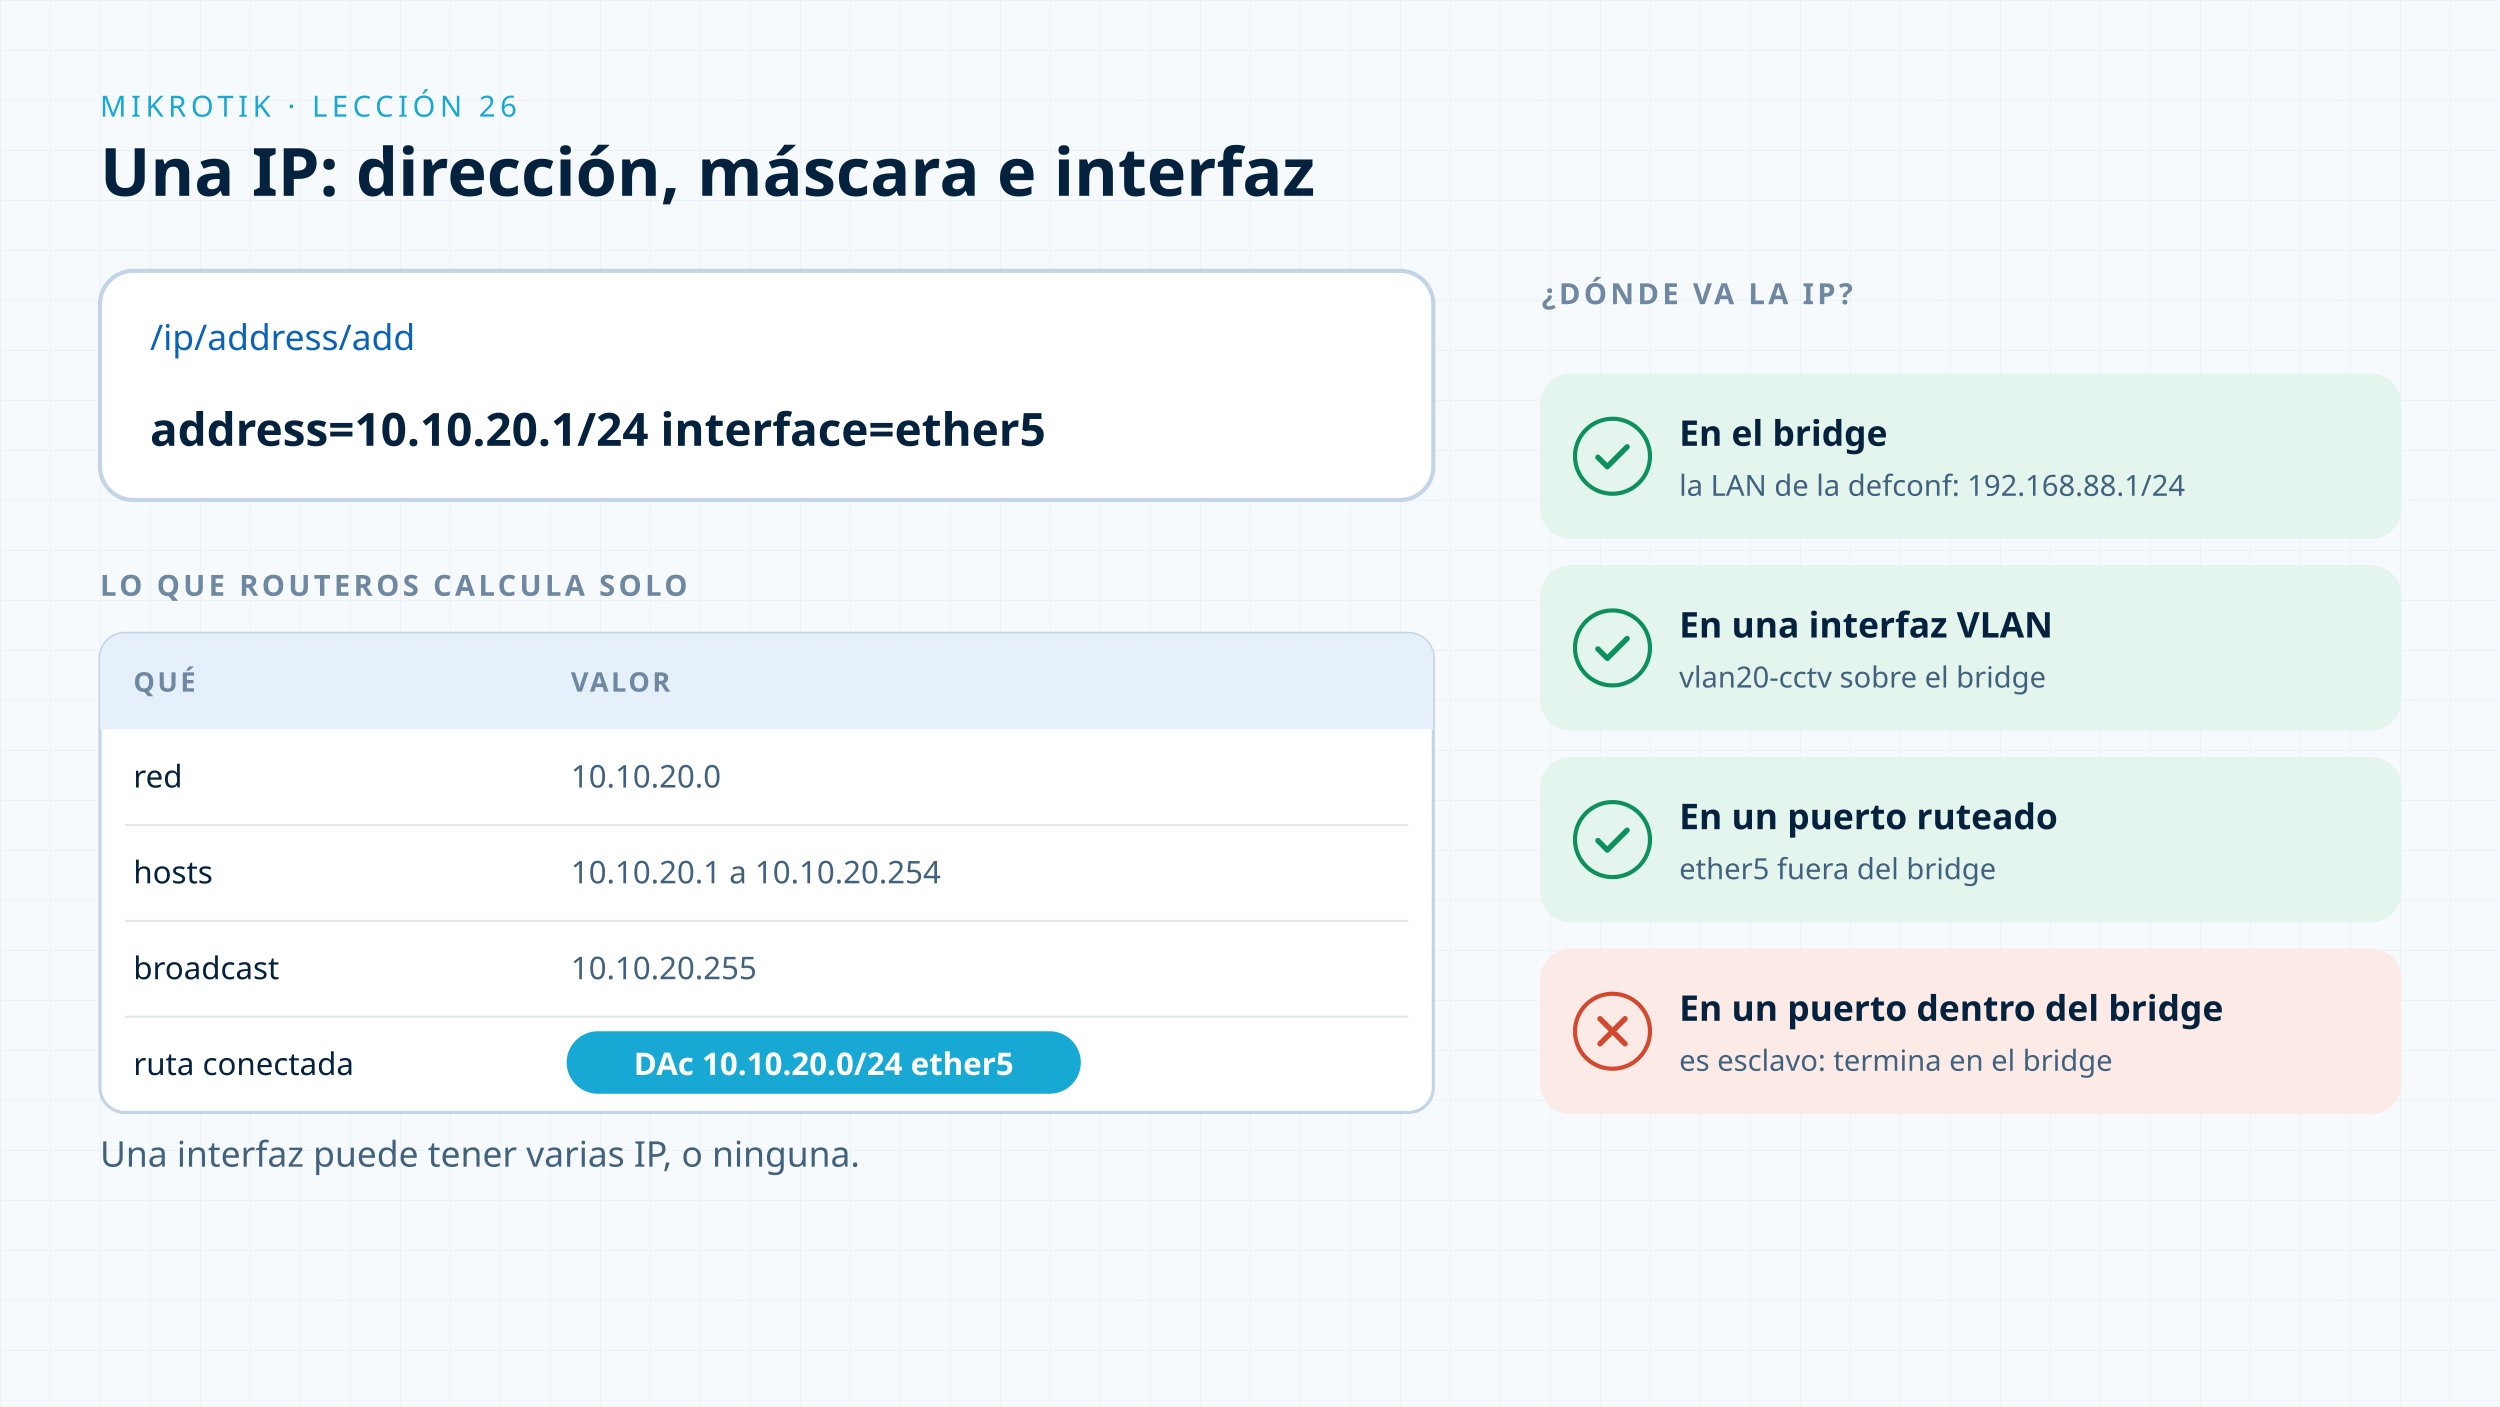
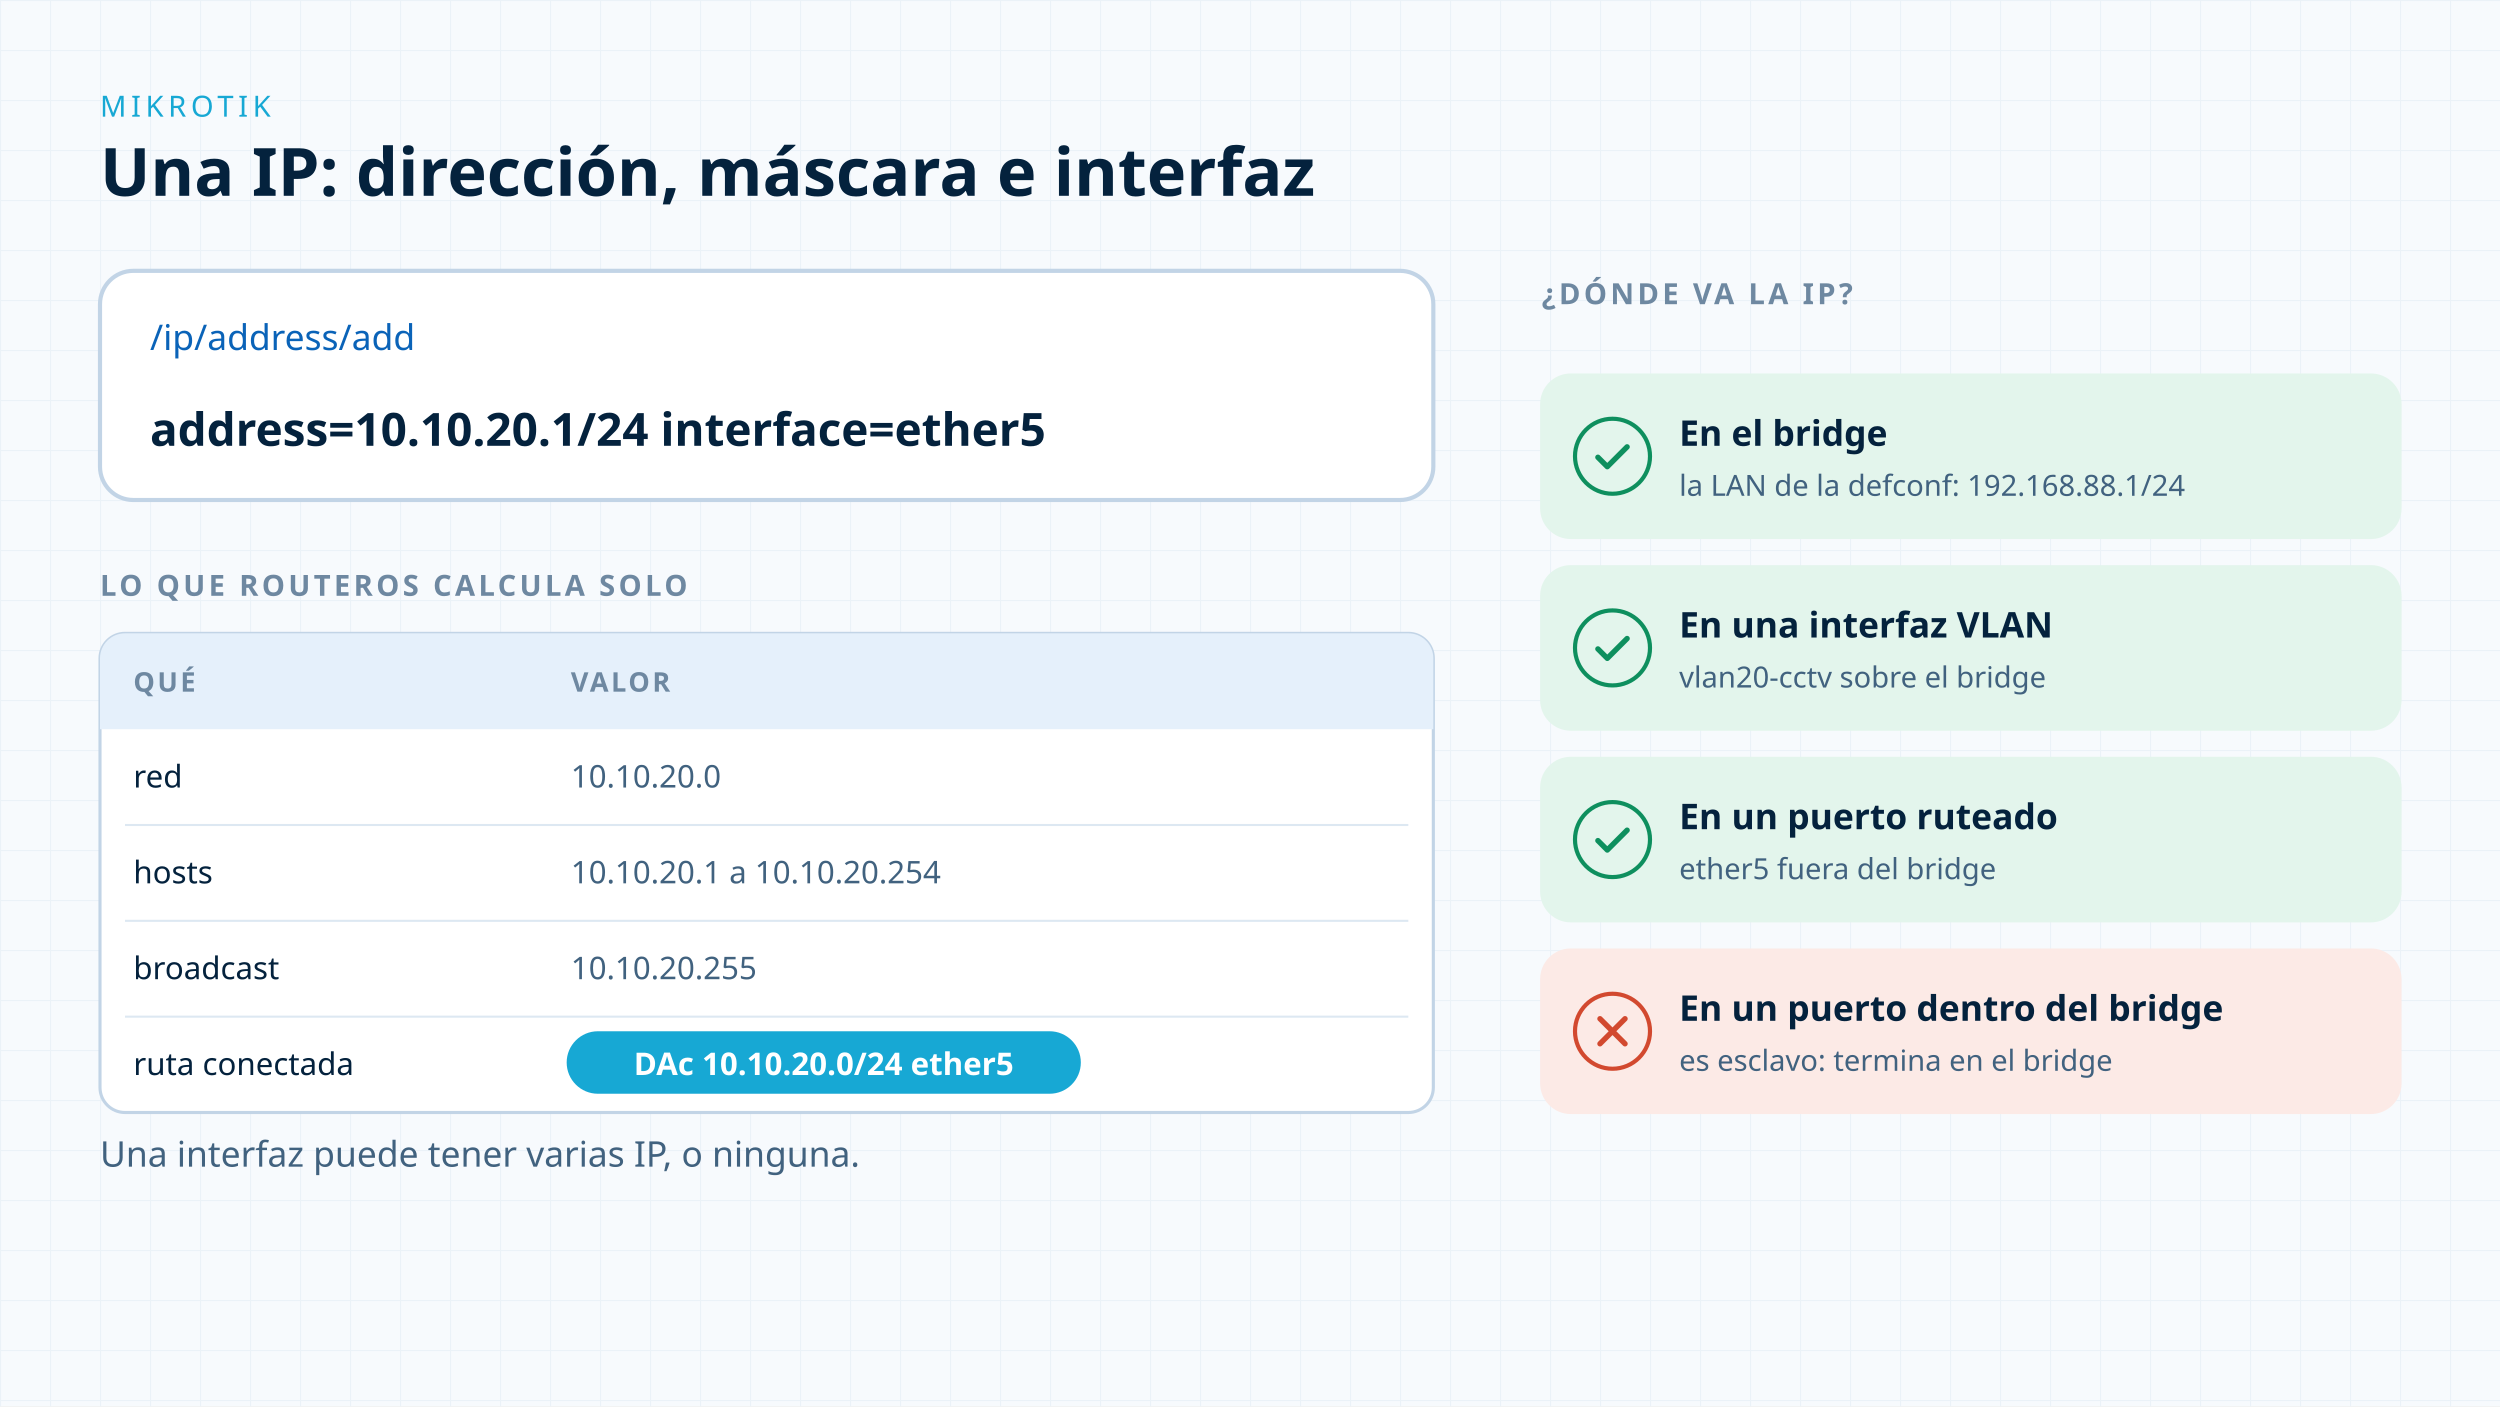
<svg xmlns="http://www.w3.org/2000/svg" viewBox="0 0 1200 675" width="1200" height="675" role="img">
  <defs>
    <marker id="a-blue" viewBox="0 0 10 10" refX="8" refY="5" markerWidth="7" markerHeight="7" orient="auto-start-reverse">
      <path d="M0 0L10 5L0 10z" fill="#0A63B8" />
    </marker>
    <marker id="a-cyan" viewBox="0 0 10 10" refX="8" refY="5" markerWidth="7" markerHeight="7" orient="auto-start-reverse">
      <path d="M0 0L10 5L0 10z" fill="#17A8D4" />
    </marker>
    <marker id="a-gray" viewBox="0 0 10 10" refX="8" refY="5" markerWidth="7" markerHeight="7" orient="auto-start-reverse">
      <path d="M0 0L10 5L0 10z" fill="#6E88A1" />
    </marker>
    <marker id="a-ok" viewBox="0 0 10 10" refX="8" refY="5" markerWidth="7" markerHeight="7" orient="auto-start-reverse">
      <path d="M0 0L10 5L0 10z" fill="#0E8F5E" />
    </marker>
    <marker id="a-alert" viewBox="0 0 10 10" refX="8" refY="5" markerWidth="7" markerHeight="7" orient="auto-start-reverse">
      <path d="M0 0L10 5L0 10z" fill="#D2492F" />
    </marker>
    <pattern id="grid" width="24" height="24" patternUnits="userSpaceOnUse">
      <path d="M24 0H0V24" fill="none" stroke="#E6EEF6" stroke-width="1" />
    </pattern>
  </defs>
  <rect width="1200" height="675" fill="#F7FAFD" />
  <rect width="1200" height="675" fill="url(#grid)" opacity=".7" />
-   <text x="48.0" y="56.0" font-family="JetBrains Mono" font-size="14" font-weight="500" fill="#17A8D4" text-anchor="start" letter-spacing="2.2">MIKROTIK · LECCIÓN 26</text>
+   <text x="48.0" y="56.0" font-family="JetBrains Mono" font-size="14" font-weight="500" fill="#17A8D4" text-anchor="start" letter-spacing="2.2">MIKROTIK</text>
  <text x="48.0" y="94.0" font-family="Familjen Grotesk" font-size="32" font-weight="600" fill="#04223D" text-anchor="start">Una IP: dirección, máscara e interfaz</text>
  <rect x="48" y="130" width="640" height="110" rx="16" fill="#FFFFFF" stroke="#C2D4E6" stroke-width="2" />
  <text x="72.0" y="168.0" font-family="JetBrains Mono" font-size="17" font-weight="500" fill="#0A63B8" text-anchor="start">/ip/address/add</text>
  <text x="72.0" y="214.0" font-family="JetBrains Mono" font-size="22" font-weight="600" fill="#04223D" text-anchor="start">address=10.10.20.1/24 interface=ether5</text>
  <text x="48.0" y="286.0" font-family="JetBrains Mono" font-size="14" font-weight="600" fill="#6E88A1" text-anchor="start" letter-spacing="1.6">LO QUE ROUTEROS CALCULA SOLO</text>
  <rect x="48" y="304" width="640" height="230" rx="12" fill="#FFFFFF" stroke="#C2D4E6" stroke-width="1.5" />
  <path d="M48 316a12 12 0 0 1 12 -12h616a12 12 0 0 1 12 12v34h-640z" fill="#E5F0FB" />
  <text x="64.0" y="332.0" font-family="JetBrains Mono" font-size="13" font-weight="600" fill="#6E88A1" text-anchor="start" letter-spacing="1.2">QUÉ</text>
  <text x="274.0" y="332.0" font-family="JetBrains Mono" font-size="13" font-weight="600" fill="#6E88A1" text-anchor="start" letter-spacing="1.2">VALOR</text>
  <text x="64.0" y="378.0" font-family="Instrument Sans" font-size="15" font-weight="500" fill="#04223D" text-anchor="start">red</text>
  <text x="274.0" y="378.0" font-family="JetBrains Mono" font-size="15" font-weight="400" fill="#41627F" text-anchor="start">10.10.20.0</text>
  <path d="M60 396H676" stroke="#DDE8F2" stroke-width="1" />
  <text x="64.0" y="424.0" font-family="Instrument Sans" font-size="15" font-weight="500" fill="#04223D" text-anchor="start">hosts</text>
  <text x="274.0" y="424.0" font-family="JetBrains Mono" font-size="15" font-weight="400" fill="#41627F" text-anchor="start">10.10.20.1 a 10.10.20.254</text>
  <path d="M60 442H676" stroke="#DDE8F2" stroke-width="1" />
  <text x="64.0" y="470.0" font-family="Instrument Sans" font-size="15" font-weight="500" fill="#04223D" text-anchor="start">broadcast</text>
  <text x="274.0" y="470.0" font-family="JetBrains Mono" font-size="15" font-weight="400" fill="#41627F" text-anchor="start">10.10.20.255</text>
  <path d="M60 488H676" stroke="#DDE8F2" stroke-width="1" />
  <text x="64.0" y="516.0" font-family="Instrument Sans" font-size="15" font-weight="500" fill="#04223D" text-anchor="start">ruta conectada</text>
  <rect x="272.0" y="495.0" width="246.8" height="30" rx="15" fill="#17A8D4" />
  <text x="395.4" y="516.0" font-family="JetBrains Mono" font-size="15" font-weight="600" fill="#FFFFFF" text-anchor="middle">DAc 10.10.20.0/24 ether5</text>
  <text x="740.0" y="146.0" font-family="JetBrains Mono" font-size="14" font-weight="600" fill="#6E88A1" text-anchor="start" letter-spacing="1.6">¿DÓNDE VA LA IP?</text>
  <rect x="740" y="180" width="412" height="78" rx="14" fill="#E3F5EC" stroke="#E3F5EC" stroke-width="1.5" />
  <circle cx="774" cy="219" r="18" fill="#E3F5EC" stroke="#0E8F5E" stroke-width="2" />
  <g transform="translate(762 207)" fill="none" stroke="#0E8F5E" stroke-width="2.6" stroke-linecap="round" stroke-linejoin="round">
    <path d="m5 12.5 4.5 4.5L19 7.5" />
  </g>
  <text x="806.0" y="214.0" font-family="Instrument Sans" font-size="17" font-weight="600" fill="#04223D" text-anchor="start">En el bridge</text>
  <text x="806.0" y="238.0" font-family="JetBrains Mono" font-size="14" font-weight="400" fill="#41627F" text-anchor="start">la LAN de la defconf: 192.168.88.1/24</text>
  <rect x="740" y="272" width="412" height="78" rx="14" fill="#E3F5EC" stroke="#E3F5EC" stroke-width="1.5" />
  <circle cx="774" cy="311" r="18" fill="#E3F5EC" stroke="#0E8F5E" stroke-width="2" />
  <g transform="translate(762 299)" fill="none" stroke="#0E8F5E" stroke-width="2.6" stroke-linecap="round" stroke-linejoin="round">
    <path d="m5 12.5 4.5 4.5L19 7.5" />
  </g>
  <text x="806.0" y="306.0" font-family="Instrument Sans" font-size="17" font-weight="600" fill="#04223D" text-anchor="start">En una interfaz VLAN</text>
  <text x="806.0" y="330.0" font-family="JetBrains Mono" font-size="14" font-weight="400" fill="#41627F" text-anchor="start">vlan20-cctv sobre el bridge</text>
  <rect x="740" y="364" width="412" height="78" rx="14" fill="#E3F5EC" stroke="#E3F5EC" stroke-width="1.5" />
  <circle cx="774" cy="403" r="18" fill="#E3F5EC" stroke="#0E8F5E" stroke-width="2" />
  <g transform="translate(762 391)" fill="none" stroke="#0E8F5E" stroke-width="2.6" stroke-linecap="round" stroke-linejoin="round">
    <path d="m5 12.5 4.5 4.5L19 7.5" />
  </g>
  <text x="806.0" y="398.0" font-family="Instrument Sans" font-size="17" font-weight="600" fill="#04223D" text-anchor="start">En un puerto ruteado</text>
  <text x="806.0" y="422.0" font-family="JetBrains Mono" font-size="14" font-weight="400" fill="#41627F" text-anchor="start">ether5 fuera del bridge</text>
  <rect x="740" y="456" width="412" height="78" rx="14" fill="#FCEAE6" stroke="#FCEAE6" stroke-width="1.5" />
  <circle cx="774" cy="495" r="18" fill="#FCEAE6" stroke="#D2492F" stroke-width="2" />
  <g transform="translate(762 483)" fill="none" stroke="#D2492F" stroke-width="2.6" stroke-linecap="round" stroke-linejoin="round">
    <path d="M6 6l12 12M18 6 6 18" />
  </g>
  <text x="806.0" y="490.0" font-family="Instrument Sans" font-size="17" font-weight="600" fill="#04223D" text-anchor="start">En un puerto dentro del bridge</text>
  <text x="806.0" y="514.0" font-family="JetBrains Mono" font-size="14" font-weight="400" fill="#41627F" text-anchor="start">es esclavo: termina en el bridge</text>
  <text x="48.0" y="560.0" font-family="Instrument Sans" font-size="17" font-weight="500" fill="#41627F" text-anchor="start">Una interfaz puede tener varias IP, o ninguna.</text>
</svg>
